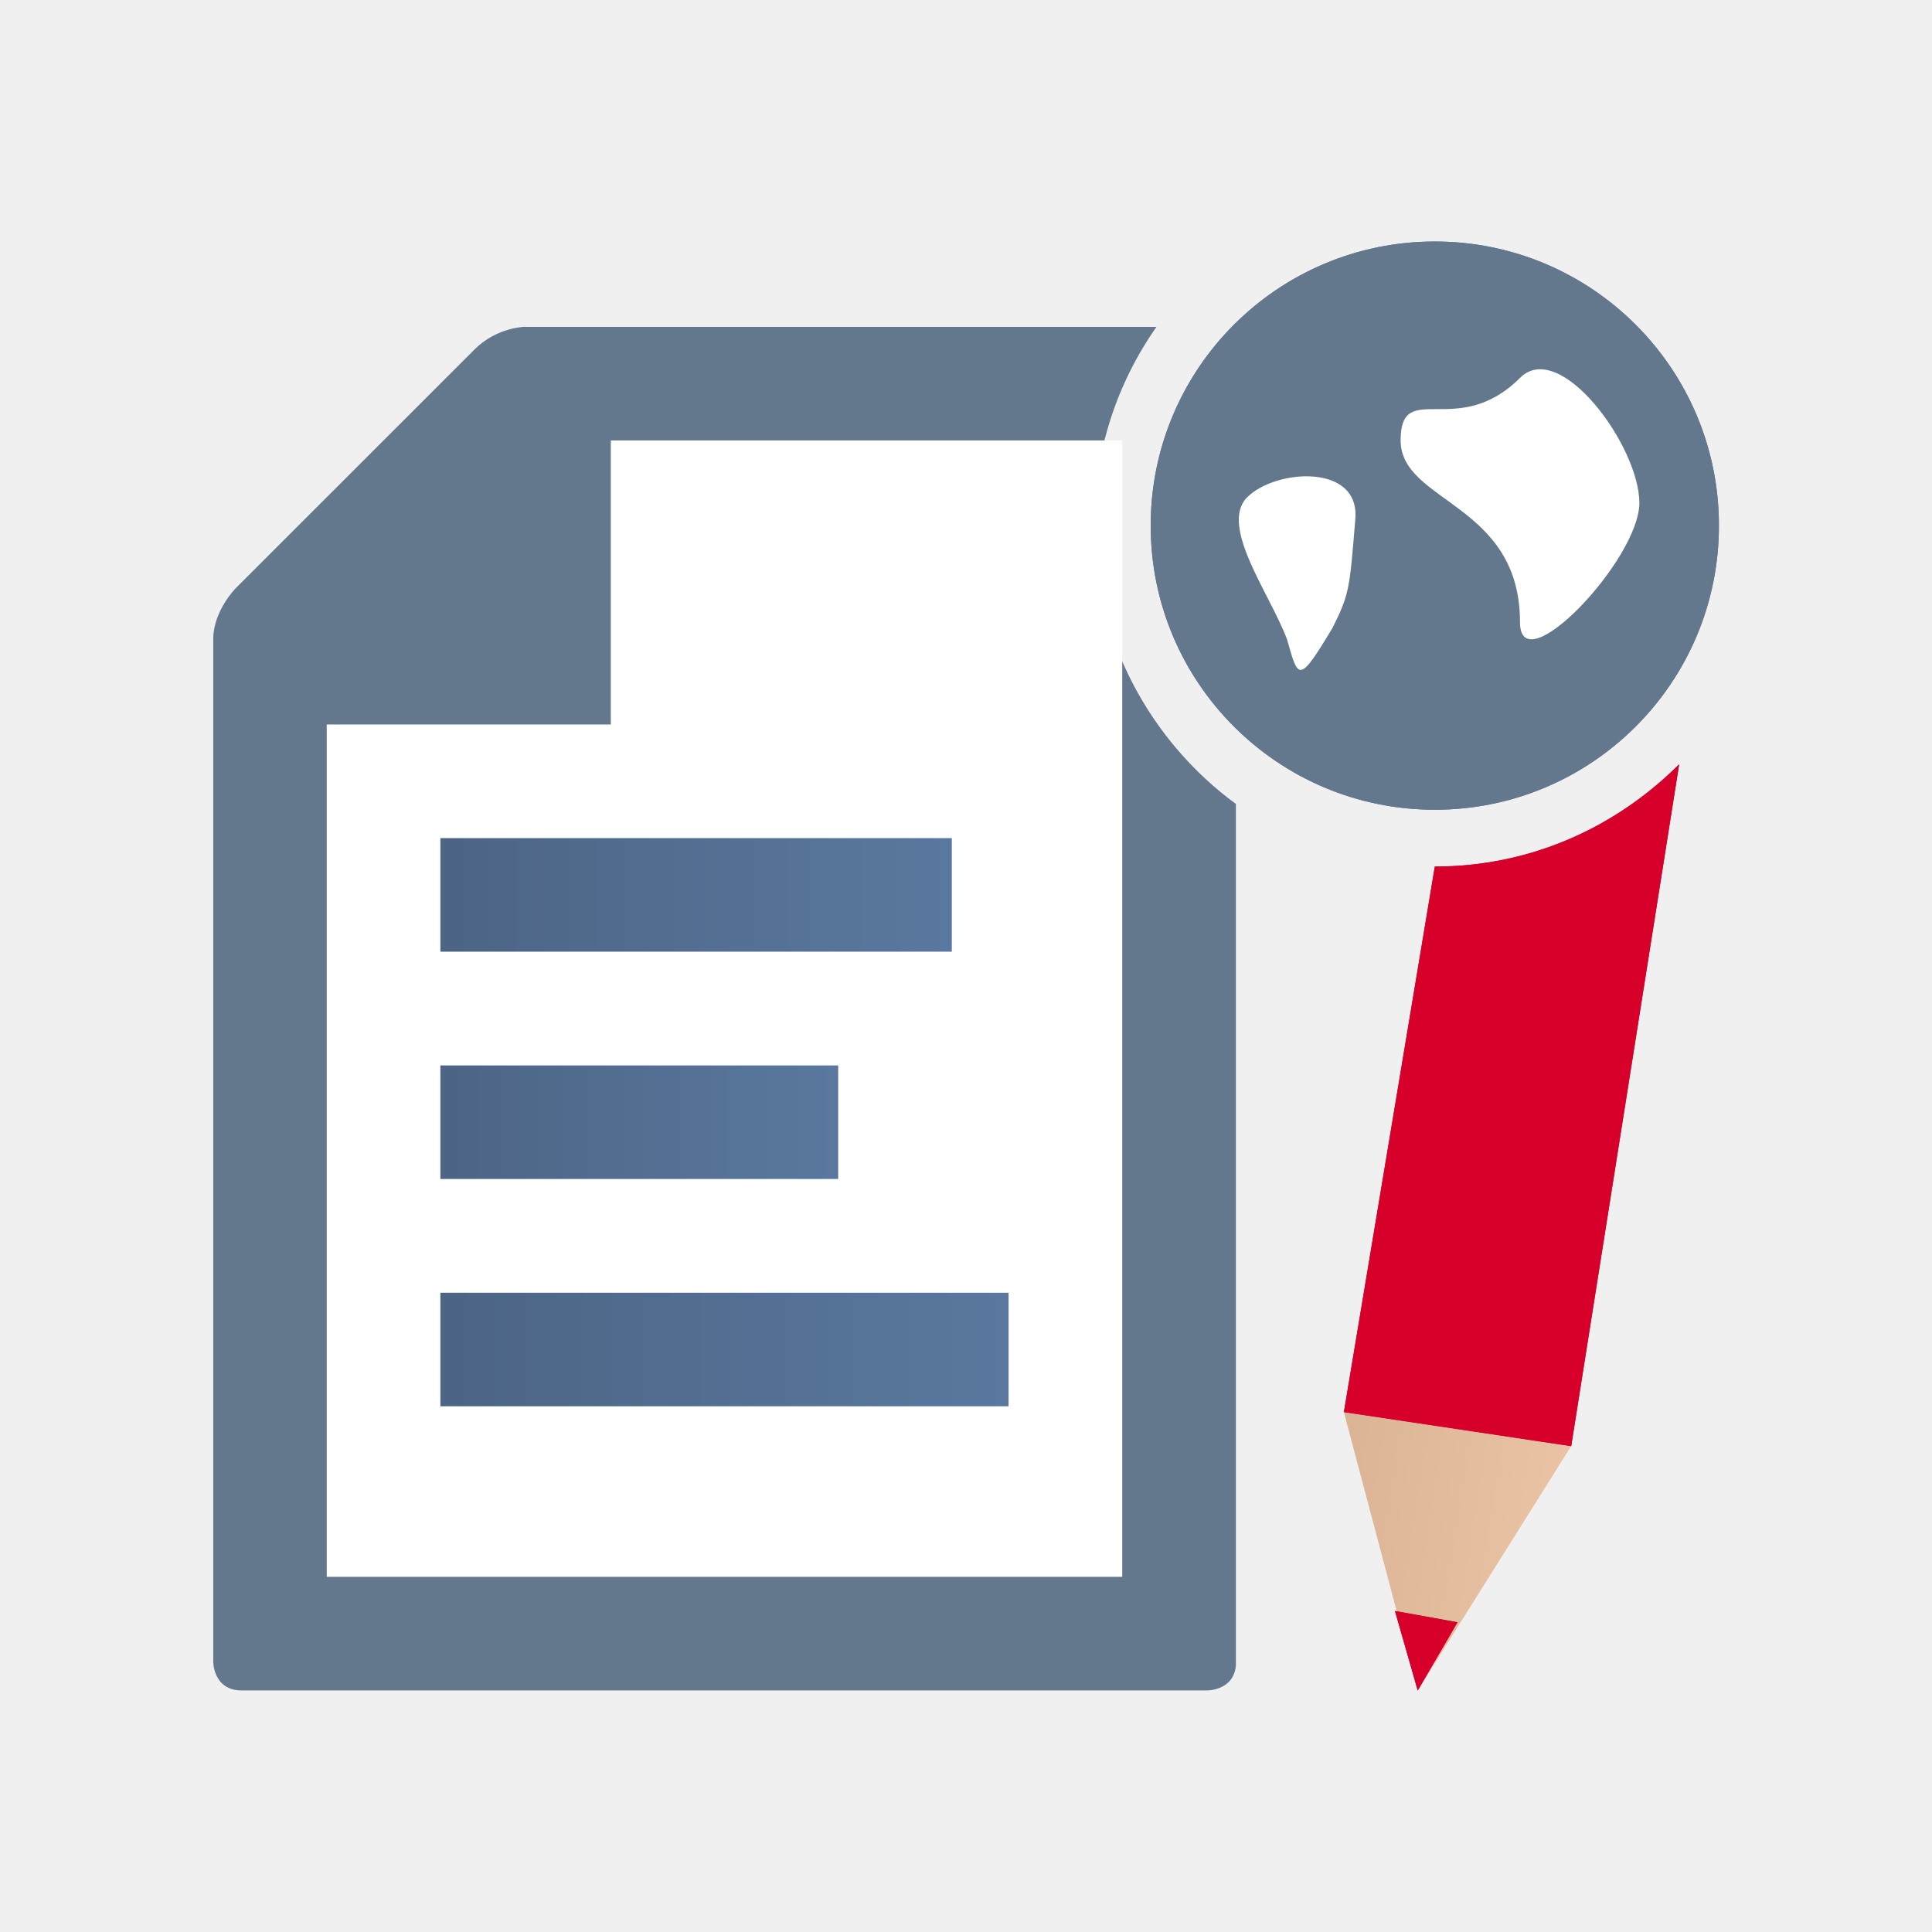
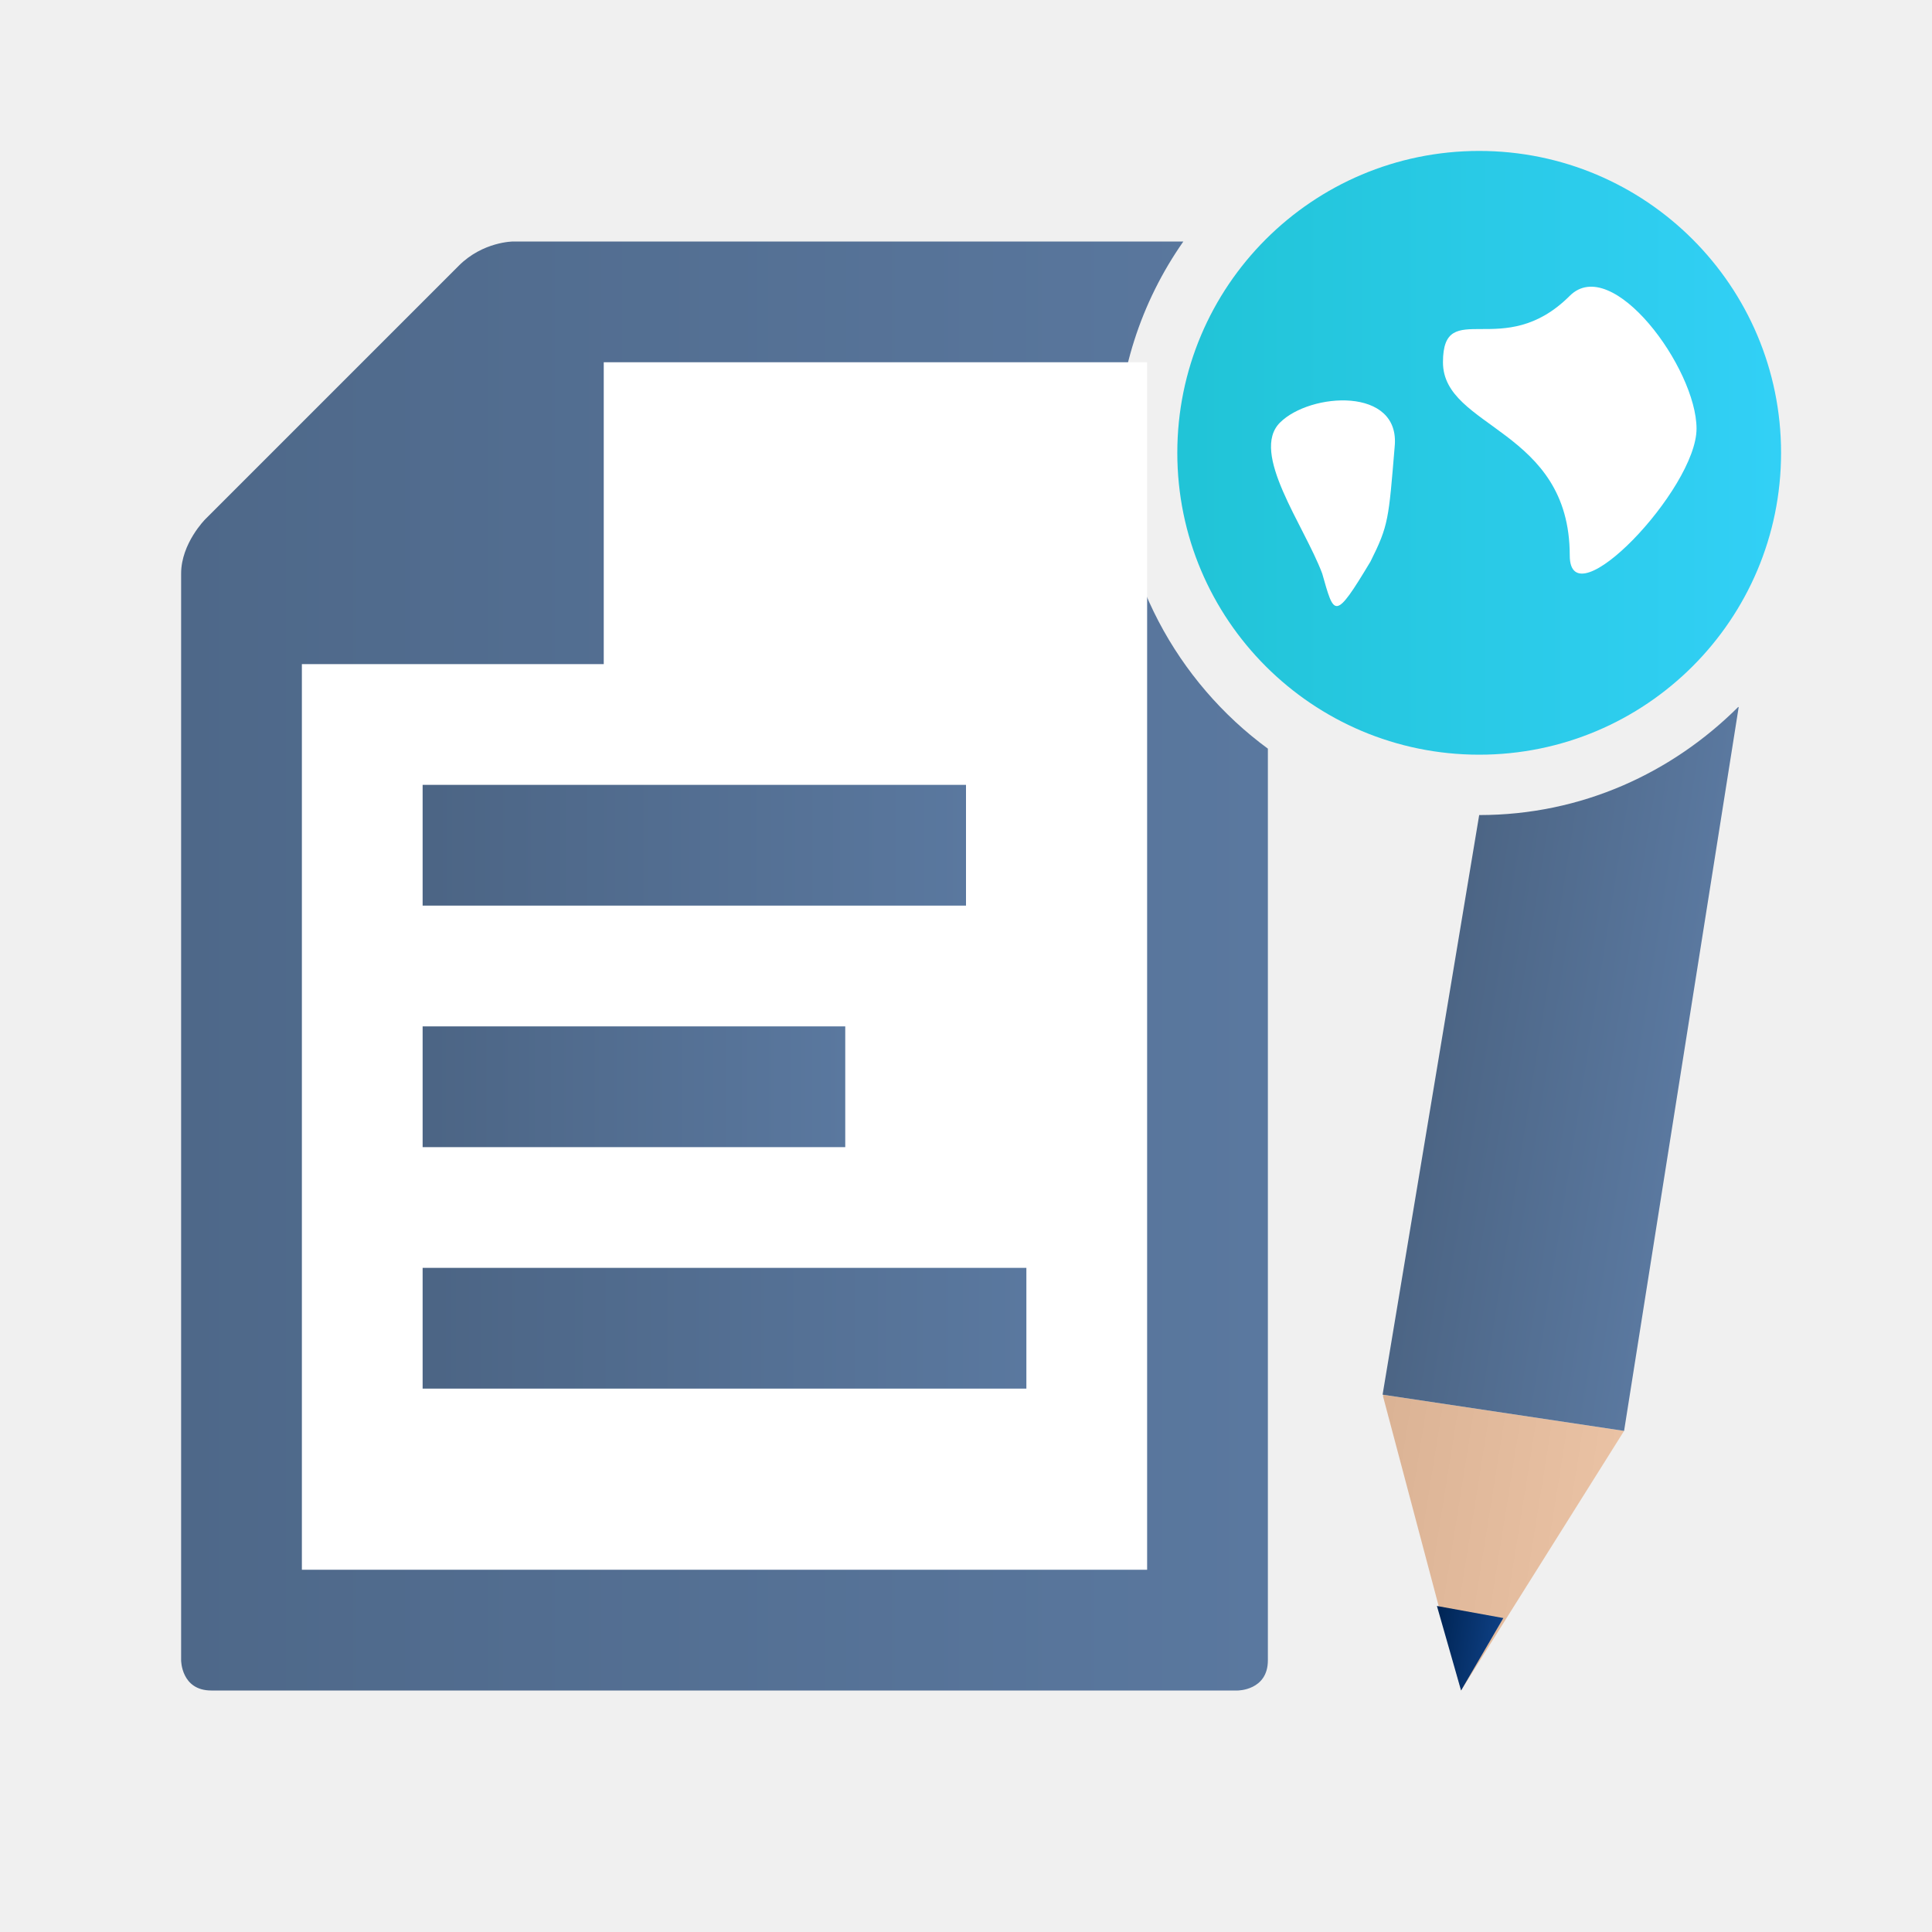
- <svg xmlns="http://www.w3.org/2000/svg" xmlns:xlink="http://www.w3.org/1999/xlink" version="1.1" id="Layer_1" x="0px" y="0px" width="32px" height="32px" viewBox="0 0 32 32" enable-background="new 0 0 32 32" xml:space="preserve">
-   <rect fill="none" width="32" height="32" />
+ <svg xmlns="http://www.w3.org/2000/svg" xmlns:xlink="http://www.w3.org/1999/xlink" version="1.1" id="Layer_1" x="0px" y="0px" viewBox="0 0 32 32" enable-background="new 0 0 32 32" xml:space="preserve">
  <g>
-     <g>
-       <g>
-         <g>
-           <defs>
-             <polygon id="SVGID_1_" points="23.482,28 26.023,23.953 22.259,23.389      " />
-           </defs>
-           <clipPath id="SVGID_2_">
-             <use xlink:href="#SVGID_1_" overflow="visible" />
-           </clipPath>
-           <linearGradient id="SVGID_3_" gradientUnits="userSpaceOnUse" x1="91.072" y1="70.188" x2="92.277" y2="70.188" gradientTransform="matrix(3.0866 0.4888 0.4888 -3.0866 -293.4564 197.4712)">
-             <stop offset="0" style="stop-color:#DBB395" />
-             <stop offset="0.02" style="stop-color:#DBB395" />
-             <stop offset="1" style="stop-color:#EAC2A4" />
-           </linearGradient>
-           <polygon clip-path="url(#SVGID_2_)" fill="url(#SVGID_3_)" points="22.354,22.823 26.682,23.482 25.93,28.564 21.6,27.906           " />
-         </g>
-       </g>
-     </g>
-     <g>
-       <g>
-         <g>
-           <path id="SVGID_4_" fill="#D6002B" d="M23.765,14.353L23.765,14.353l-1.506,9.036l3.765,0.564l1.788-11.294      C26.776,13.694,25.365,14.353,23.765,14.353" />
-         </g>
-         <g>
-           <defs>
-             <path id="SVGID_5_" d="M23.765,14.353L23.765,14.353l-1.506,9.036l3.765,0.564l1.788-11.294       C26.776,13.694,25.365,14.353,23.765,14.353" />
-           </defs>
-           <clipPath id="SVGID_7_">
-             <use xlink:href="#SVGID_5_" overflow="visible" />
-           </clipPath>
-           <polygon clip-path="url(#SVGID_7_)" fill="#D6002B" points="22.447,11.812 29.506,12.941 27.623,24.8 20.564,23.671     " />
-         </g>
-       </g>
-     </g>
-     <g>
-       <g>
-         <g>
-           <polygon id="SVGID_6_" fill="#D6002B" points="23.482,28 24.141,26.87 23.105,26.683     " />
-         </g>
-         <g>
-           <defs>
-             <polygon id="SVGID_8_" points="23.482,28 24.141,26.87 23.105,26.683      " />
-           </defs>
-           <clipPath id="SVGID_9_">
-             <use xlink:href="#SVGID_8_" overflow="visible" />
-           </clipPath>
-           <polygon clip-path="url(#SVGID_9_)" fill="#D6002B" points="23.105,26.494 24.424,26.683 24.141,28.188 22.918,28     " />
-         </g>
-       </g>
-     </g>
-     <g>
-       <g>
-         <g>
-           <defs>
-             <path id="SVGID_10_" d="M8.707,5.412c0,0-0.471,0-0.847,0.376L3.907,9.74c0,0-0.375,0.375-0.375,0.847v16.94       c0,0,0,0.472,0.47,0.472h16c0,0,0.471,0,0.471-0.472V13.318c-1.412-1.034-2.353-2.729-2.353-4.611       c0-1.224,0.376-2.353,1.035-3.293H8.707V5.412z" />
-           </defs>
-           <clipPath id="SVGID_11_">
-             <use xlink:href="#SVGID_10_" overflow="visible" />
-           </clipPath>
-           <rect x="3.529" y="5.412" clip-path="url(#SVGID_11_)" fill="#64788D" width="16.941" height="22.588" />
-         </g>
-       </g>
-     </g>
-     <polygon fill="#FFFFFF" points="5.412,12 5.412,26.117 18.588,26.117 18.588,7.295 10.117,7.295 10.117,12  " />
-     <g>
-       <g>
-         <g>
-           <defs>
-             <rect id="SVGID_12_" x="7.294" y="13.882" width="8.471" height="1.881" />
-           </defs>
-           <clipPath id="SVGID_13_">
-             <use xlink:href="#SVGID_12_" overflow="visible" />
-           </clipPath>
-           <linearGradient id="SVGID_14_" gradientUnits="userSpaceOnUse" x1="-84.362" y1="108.007" x2="-83.158" y2="108.007" gradientTransform="matrix(7.0312 0 0 -7.0312 600.4646 774.2362)">
-             <stop offset="0" style="stop-color:#4C6585" />
-             <stop offset="0.02" style="stop-color:#4C6585" />
-             <stop offset="1" style="stop-color:#5A789F" />
-           </linearGradient>
-           <rect x="7.294" y="13.882" clip-path="url(#SVGID_13_)" fill="url(#SVGID_14_)" width="8.471" height="1.881" />
-         </g>
-       </g>
-     </g>
-     <g>
-       <g>
-         <g>
-           <defs>
-             <rect id="SVGID_15_" x="7.294" y="17.647" width="6.589" height="1.881" />
-           </defs>
-           <clipPath id="SVGID_16_">
-             <use xlink:href="#SVGID_15_" overflow="visible" />
-           </clipPath>
-           <linearGradient id="SVGID_17_" gradientUnits="userSpaceOnUse" x1="-49.038" y1="88.889" x2="-47.833" y2="88.889" gradientTransform="matrix(5.4688 0 0 -5.4688 275.4729 504.7052)">
-             <stop offset="0" style="stop-color:#4C6585" />
-             <stop offset="0.02" style="stop-color:#4C6585" />
-             <stop offset="1" style="stop-color:#5A789F" />
-           </linearGradient>
-           <rect x="7.294" y="17.647" clip-path="url(#SVGID_16_)" fill="url(#SVGID_17_)" width="6.589" height="1.881" />
-         </g>
-       </g>
-     </g>
-     <g>
-       <g>
-         <g>
-           <defs>
-             <rect id="SVGID_18_" x="7.294" y="21.412" width="9.411" height="1.881" />
-           </defs>
-           <clipPath id="SVGID_20_">
-             <use xlink:href="#SVGID_18_" overflow="visible" />
-           </clipPath>
-           <linearGradient id="SVGID_21_" gradientUnits="userSpaceOnUse" x1="-96.726" y1="114.491" x2="-95.522" y2="114.491" gradientTransform="matrix(7.8125 0 0 -7.8125 762.9688 916.8125)">
-             <stop offset="0" style="stop-color:#4C6585" />
-             <stop offset="0.02" style="stop-color:#4C6585" />
-             <stop offset="1" style="stop-color:#5A789F" />
-           </linearGradient>
-           <rect x="7.294" y="21.412" clip-path="url(#SVGID_20_)" fill="url(#SVGID_21_)" width="9.411" height="1.881" />
-         </g>
-       </g>
-     </g>
-     <g>
-       <g>
-         <g>
-           <circle id="SVGID_19_" fill="#64788D" cx="23.765" cy="8.706" r="4.706" />
-         </g>
-         <g>
-           <defs>
-             <circle id="SVGID_22_" cx="23.765" cy="8.706" r="4.706" />
-           </defs>
-           <clipPath id="SVGID_23_">
-             <use xlink:href="#SVGID_22_" overflow="visible" />
-           </clipPath>
-           <rect x="19.059" y="4" clip-path="url(#SVGID_23_)" fill="#64788D" width="9.411" height="9.412" />
-         </g>
-       </g>
-     </g>
-     <g>
-       <g>
-         <g>
-           <defs>
-             <rect id="SVGID_24_" x="3.529" y="4" width="24.941" height="24" />
-           </defs>
-           <clipPath id="SVGID_25_">
-             <use xlink:href="#SVGID_24_" overflow="visible" />
-           </clipPath>
-           <path clip-path="url(#SVGID_25_)" fill="#FFFFFF" d="M25.176,6.259c-1.035,1.035-1.977,0-1.977,1.035s1.977,1.035,1.977,3.012      c0,1.035,1.977-1.035,1.977-1.977C27.152,7.386,25.835,5.6,25.176,6.259" />
-         </g>
-       </g>
-       <g>
-         <g>
-           <defs>
-             <rect id="SVGID_26_" x="3.529" y="4" width="24.941" height="24" />
-           </defs>
-           <clipPath id="SVGID_27_">
-             <use xlink:href="#SVGID_26_" overflow="visible" />
-           </clipPath>
-           <path clip-path="url(#SVGID_27_)" fill="#FFFFFF" d="M22.447,8.612c0.094-0.941-1.318-0.847-1.789-0.376      c-0.471,0.471,0.376,1.6,0.659,2.353c0.188,0.659,0.188,0.753,0.753-0.188C22.354,9.835,22.354,9.741,22.447,8.612" />
-         </g>
-       </g>
-     </g>
+     <defs>
+       <polygon id="SVGID_1_" points="24.2,28 26.9,23.7 22.9,23.1   " />
+     </defs>
+     <clipPath id="SVGID_2_">
+       <use xlink:href="#SVGID_1_" overflow="visible" />
+     </clipPath>
+     <linearGradient id="SVGID_3_" gradientUnits="userSpaceOnUse" x1="-98.478" y1="195.742" x2="-97.478" y2="195.742" gradientTransform="matrix(3.9508 0.6257 0.6257 -3.9508 289.1771 860.1237)">
+       <stop offset="0" style="stop-color:#DBB395" />
+       <stop offset="1.983430e-02" style="stop-color:#DBB395" />
+       <stop offset="1" style="stop-color:#EAC2A4" />
+     </linearGradient>
+     <polygon clip-path="url(#SVGID_2_)" fill="url(#SVGID_3_)" points="23,22.5 27.6,23.2 26.8,28.6 22.2,27.9  " />
+   </g>
+   <g>
+     <defs>
+       <path id="SVGID_4_" d="M24.5,13.5C24.5,13.5,24.5,13.5,24.5,13.5l-1.6,9.6l4,0.6l1.9-12C27.7,12.8,26.2,13.5,24.5,13.5" />
+     </defs>
+     <clipPath id="SVGID_5_">
+       <use xlink:href="#SVGID_4_" overflow="visible" />
+     </clipPath>
+     <linearGradient id="SVGID_6_" gradientUnits="userSpaceOnUse" x1="-98.478" y1="196.548" x2="-97.478" y2="196.548" gradientTransform="matrix(3.9508 0.6257 0.6257 -3.9508 289.9071 855.5141)">
+       <stop offset="0" style="stop-color:#4C6585" />
+       <stop offset="1.983430e-02" style="stop-color:#4C6585" />
+       <stop offset="1" style="stop-color:#5A789F" />
+     </linearGradient>
+     <polygon clip-path="url(#SVGID_5_)" fill="url(#SVGID_6_)" points="23.1,10.8 30.6,12 28.6,24.6 21.1,23.4  " />
+   </g>
+   <g>
+     <defs>
+       <polygon id="SVGID_7_" points="24.2,28 24.9,26.8 23.8,26.6   " />
+     </defs>
+     <clipPath id="SVGID_8_">
+       <use xlink:href="#SVGID_7_" overflow="visible" />
+     </clipPath>
+     <linearGradient id="SVGID_9_" gradientUnits="userSpaceOnUse" x1="-32.169" y1="288.513" x2="-31.169" y2="288.513" gradientTransform="matrix(1.1287 0.1788 0.1788 -1.1287 8.4556 358.5968)">
+       <stop offset="0" style="stop-color:#002555" />
+       <stop offset="1.983430e-02" style="stop-color:#002555" />
+       <stop offset="1" style="stop-color:#0F4186" />
+     </linearGradient>
+     <polygon clip-path="url(#SVGID_8_)" fill="url(#SVGID_9_)" points="23.8,26.4 25.2,26.6 24.9,28.2 23.6,28  " />
+   </g>
+   <g>
+     <defs>
+       <path id="SVGID_10_" d="M8.5,4c0,0-0.5,0-0.9,0.4L3.4,8.6C3.4,8.6,3,9,3,9.5v18c0,0,0,0.5,0.5,0.5h17c0,0,0.5,0,0.5-0.5V12.4    c-1.5-1.1-2.5-2.9-2.5-4.9c0-1.3,0.4-2.5,1.1-3.5H8.5z" />
+     </defs>
+     <clipPath id="SVGID_11_">
+       <use xlink:href="#SVGID_10_" overflow="visible" />
+     </clipPath>
+     <linearGradient id="SVGID_12_" gradientUnits="userSpaceOnUse" x1="-132.111" y1="151.444" x2="-131.111" y2="151.444" gradientTransform="matrix(-18 0 0 18 -2357 -2710)">
+       <stop offset="0" style="stop-color:#5A789F" />
+       <stop offset="1" style="stop-color:#4E6889" />
+     </linearGradient>
+     <rect x="3" y="4" clip-path="url(#SVGID_11_)" fill="url(#SVGID_12_)" width="18" height="24" />
+   </g>
+   <polygon fill="#FFFFFF" points="5,11 5,26 19,26 19,6 10,6 10,11 " />
+   <g>
+     <defs>
+       <rect id="SVGID_13_" x="7" y="13" width="9" height="2" />
+     </defs>
+     <clipPath id="SVGID_14_">
+       <use xlink:href="#SVGID_13_" overflow="visible" />
+     </clipPath>
+     <linearGradient id="SVGID_15_" gradientUnits="userSpaceOnUse" x1="-110.778" y1="172.556" x2="-109.778" y2="172.556" gradientTransform="matrix(9 0 0 -9 1004 1567)">
+       <stop offset="0" style="stop-color:#4C6585" />
+       <stop offset="1.983430e-02" style="stop-color:#4C6585" />
+       <stop offset="1" style="stop-color:#5A789F" />
+     </linearGradient>
+     <rect x="7" y="13" clip-path="url(#SVGID_14_)" fill="url(#SVGID_15_)" width="9" height="2" />
+   </g>
+   <g>
+     <defs>
+       <rect id="SVGID_16_" x="7" y="17" width="7" height="2" />
+     </defs>
+     <clipPath id="SVGID_17_">
+       <use xlink:href="#SVGID_16_" overflow="visible" />
+     </clipPath>
+     <linearGradient id="SVGID_18_" gradientUnits="userSpaceOnUse" x1="-106.714" y1="176.714" x2="-105.714" y2="176.714" gradientTransform="matrix(7 0 0 -7 753.9999 1255)">
+       <stop offset="0" style="stop-color:#4C6585" />
+       <stop offset="1.983430e-02" style="stop-color:#4C6585" />
+       <stop offset="1" style="stop-color:#5A789F" />
+     </linearGradient>
+     <rect x="7" y="17" clip-path="url(#SVGID_17_)" fill="url(#SVGID_18_)" width="7" height="2" />
+   </g>
+   <g>
+     <defs>
+       <rect id="SVGID_19_" x="7" y="21" width="10" height="2" />
+     </defs>
+     <clipPath id="SVGID_20_">
+       <use xlink:href="#SVGID_19_" overflow="visible" />
+     </clipPath>
+     <linearGradient id="SVGID_21_" gradientUnits="userSpaceOnUse" x1="-112.2" y1="171.1" x2="-111.2" y2="171.1" gradientTransform="matrix(10 0 0 -10 1129 1733)">
+       <stop offset="0" style="stop-color:#4C6585" />
+       <stop offset="1.983430e-02" style="stop-color:#4C6585" />
+       <stop offset="1" style="stop-color:#5A789F" />
+     </linearGradient>
+     <rect x="7" y="21" clip-path="url(#SVGID_20_)" fill="url(#SVGID_21_)" width="10" height="2" />
+   </g>
+   <g>
+     <defs>
+       <circle id="SVGID_22_" cx="24.5" cy="7.5" r="5" />
+     </defs>
+     <clipPath id="SVGID_23_">
+       <use xlink:href="#SVGID_22_" overflow="visible" />
+     </clipPath>
+     <linearGradient id="SVGID_24_" gradientUnits="userSpaceOnUse" x1="-112.2" y1="171.5" x2="-111.2" y2="171.5" gradientTransform="matrix(10 0 0 -10 1141.5 1722.5)">
+       <stop offset="0" style="stop-color:#21C4D7" />
+       <stop offset="1.983430e-02" style="stop-color:#21C4D7" />
+       <stop offset="1" style="stop-color:#32D0F6" />
+     </linearGradient>
+     <rect x="19.5" y="2.5" clip-path="url(#SVGID_23_)" fill="url(#SVGID_24_)" width="10" height="10" />
+   </g>
+   <g>
+     <defs>
+       <rect id="SVGID_25_" x="3" y="2.5" width="26.5" height="25.5" />
+     </defs>
+     <clipPath id="SVGID_26_">
+       <use xlink:href="#SVGID_25_" overflow="visible" />
+     </clipPath>
+     <path clip-path="url(#SVGID_26_)" fill="#FFFFFF" d="M26,4.9c-1.1,1.1-2.1,0-2.1,1.1S26,7.1,26,9.2c0,1.1,2.1-1.1,2.1-2.1   S26.7,4.2,26,4.9" />
+     <path clip-path="url(#SVGID_26_)" fill="#FFFFFF" d="M23.1,7.4c0.1-1-1.4-0.9-1.9-0.4c-0.5,0.5,0.4,1.7,0.7,2.5   c0.2,0.7,0.2,0.8,0.8-0.2C23,8.7,23,8.6,23.1,7.4" />
  </g>
</svg>
